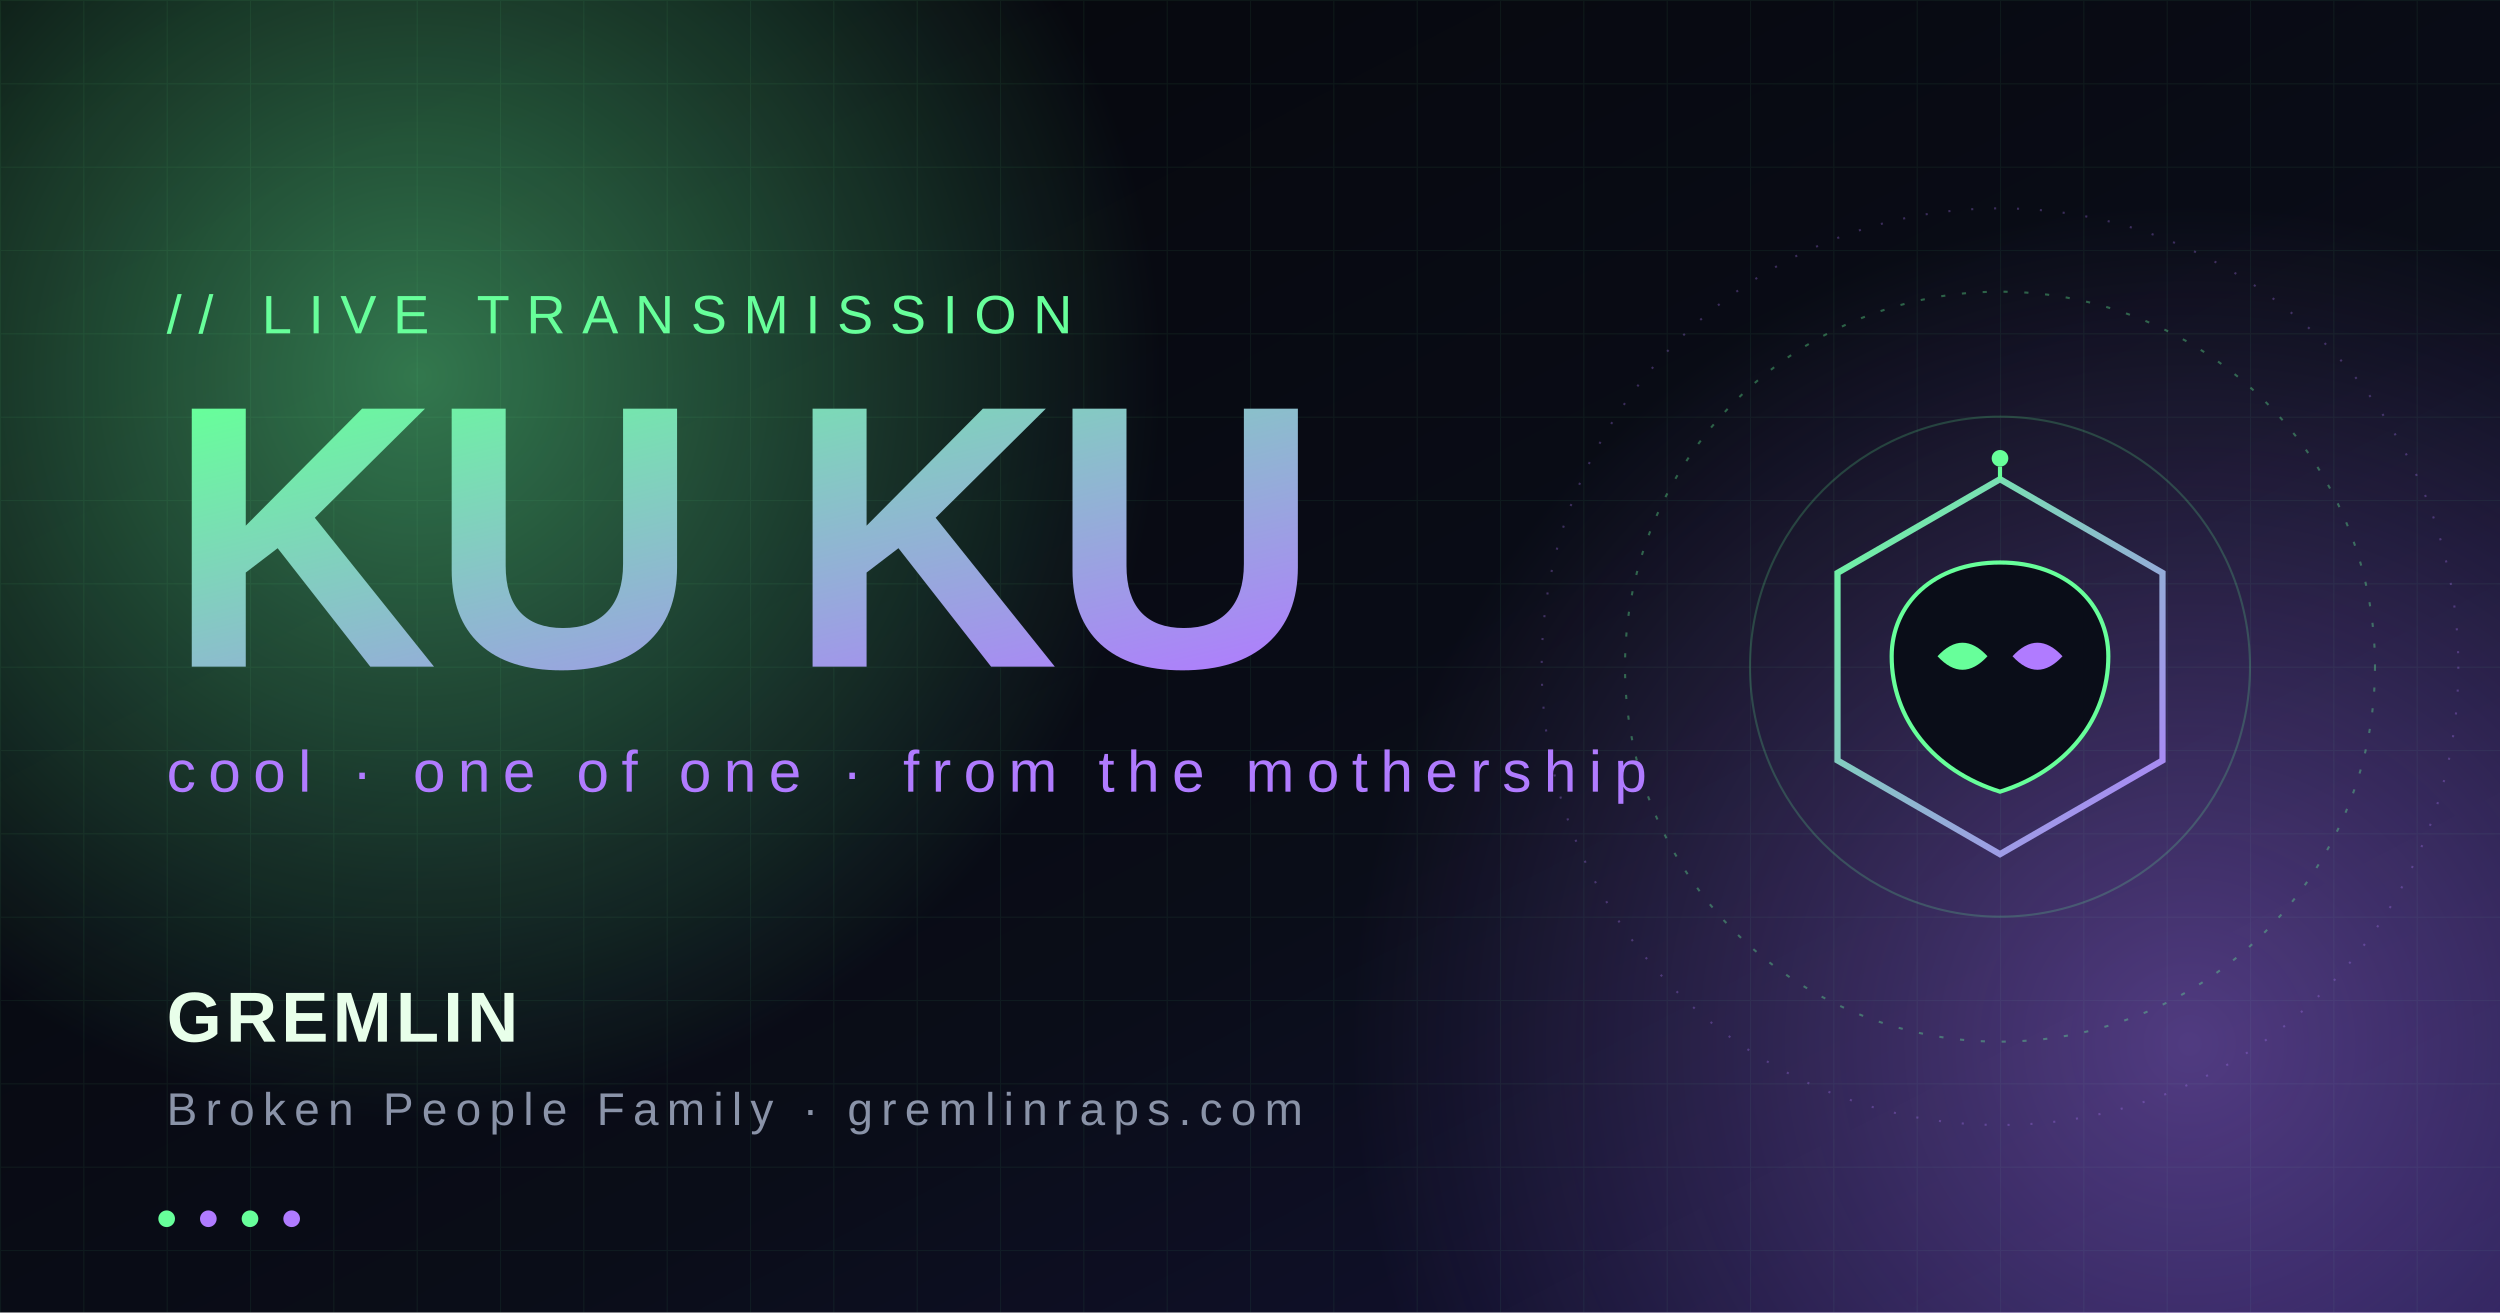
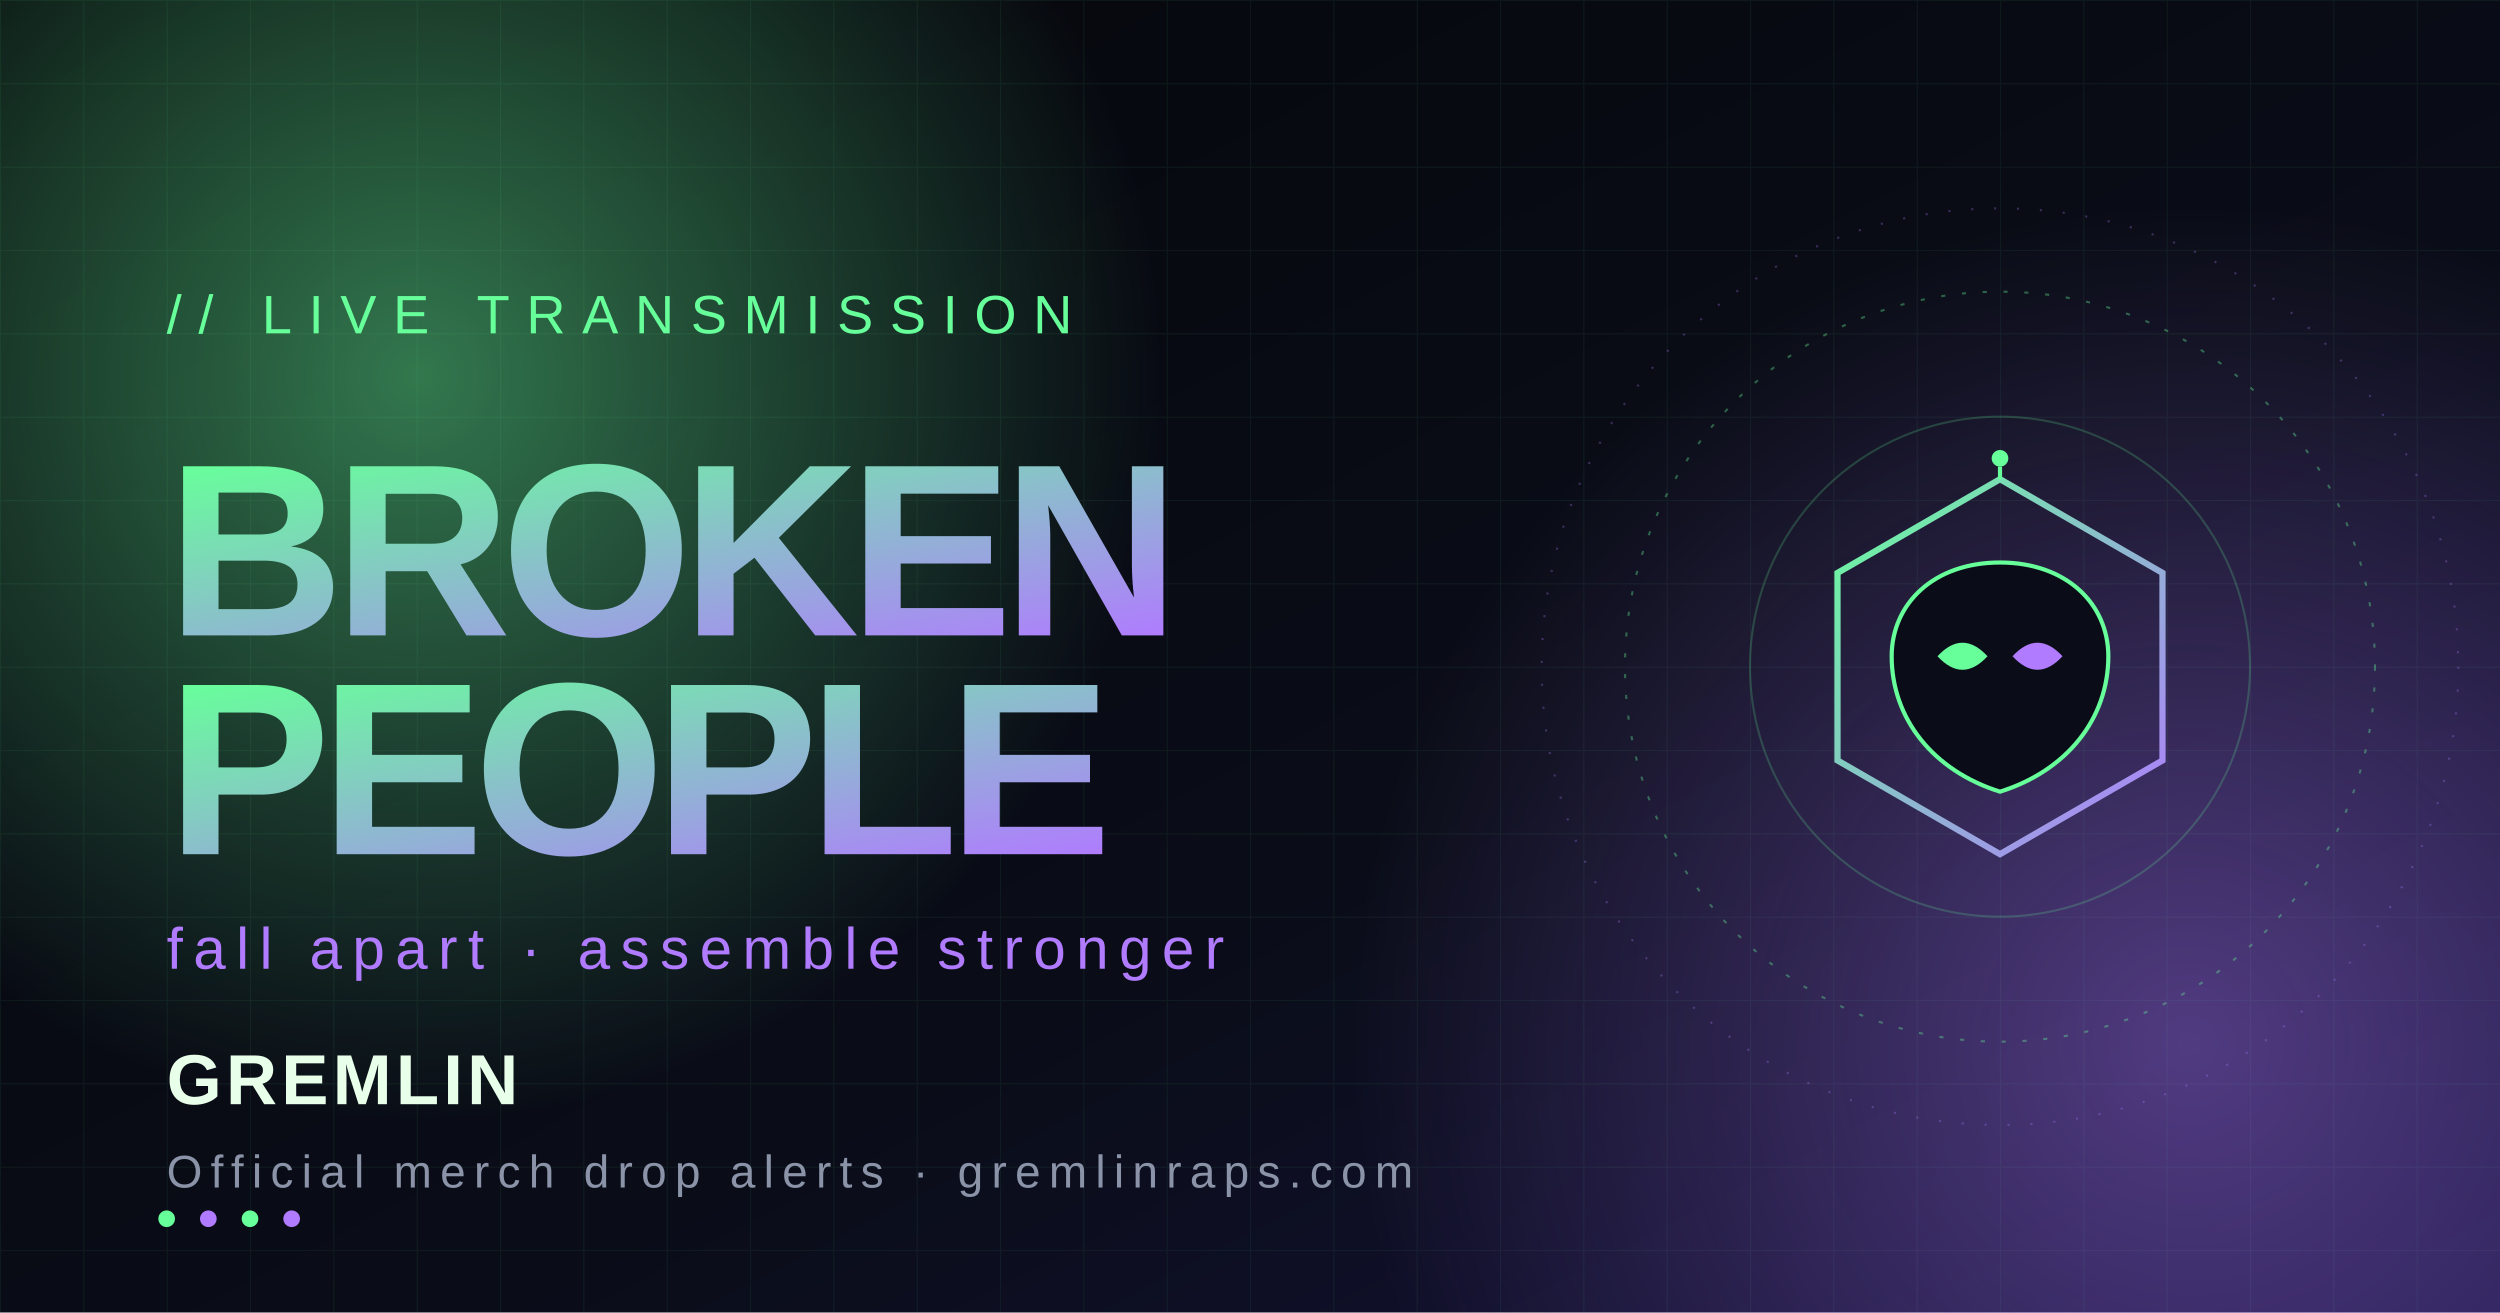
- <svg xmlns="http://www.w3.org/2000/svg" viewBox="0 0 1200 630" role="img" aria-label="Gremlin — Ku Ku // Broken People Transmission">
+ <svg xmlns="http://www.w3.org/2000/svg" viewBox="0 0 1200 630" role="img" aria-label="Gremlin — Broken People Transmission">
  <defs>
    <linearGradient id="bg" x1="0" y1="0" x2="1" y2="1">
      <stop offset="0%" stop-color="#05060a" />
      <stop offset="60%" stop-color="#0a0d18" />
      <stop offset="100%" stop-color="#15123b" />
    </linearGradient>
    <linearGradient id="lg" x1="0" y1="0" x2="1" y2="1">
      <stop offset="0%" stop-color="#67ff9a" />
      <stop offset="100%" stop-color="#b07bff" />
    </linearGradient>
    <radialGradient id="glow" cx="50%" cy="50%" r="50%">
      <stop offset="0%" stop-color="#67ff9a" stop-opacity="0.45" />
      <stop offset="100%" stop-color="#67ff9a" stop-opacity="0" />
    </radialGradient>
    <radialGradient id="glowP" cx="50%" cy="50%" r="50%">
      <stop offset="0%" stop-color="#b07bff" stop-opacity="0.4" />
      <stop offset="100%" stop-color="#b07bff" stop-opacity="0" />
    </radialGradient>
    <pattern id="grid" width="40" height="40" patternUnits="userSpaceOnUse">
      <path d="M40 0H0V40" fill="none" stroke="#67ff9a" stroke-opacity="0.06" />
    </pattern>
  </defs>
  <rect width="1200" height="630" fill="url(#bg)" />
  <rect width="1200" height="630" fill="url(#grid)" />
  <circle cx="200" cy="180" r="360" fill="url(#glow)" />
  <circle cx="1050" cy="500" r="400" fill="url(#glowP)" />
  <g transform="translate(960 320)" fill="none">
    <circle r="180" stroke="#67ff9a" stroke-opacity="0.35" stroke-dasharray="2 8" />
    <circle r="220" stroke="#b07bff" stroke-opacity="0.3" stroke-dasharray="1 10" />
    <circle r="120" stroke="#67ff9a" stroke-opacity="0.2" />
  </g>
  <g transform="translate(960 320)">
    <path d="M0 -90 L78 -45 L78 45 L0 90 L-78 45 L-78 -45 Z" fill="none" stroke="url(#lg)" stroke-width="3" />
    <path d="M0 -50 C32 -50 52 -30 52 -5 C52 25 32 50 0 60 C-32 50 -52 25 -52 -5 C-52 -30 -32 -50 0 -50 Z" fill="#0a0d18" stroke="#67ff9a" stroke-width="2" />
    <path d="M-30 -5 Q-18 -18 -6 -5 Q-18 8 -30 -5 Z" fill="#67ff9a" />
    <path d="M6 -5 Q18 -18 30 -5 Q18 8 6 -5 Z" fill="#b07bff" />
    <circle cx="0" cy="-100" r="4" fill="#67ff9a" />
    <line x1="0" y1="-96" x2="0" y2="-90" stroke="#67ff9a" stroke-width="2" />
  </g>
  <g font-family="'Helvetica Neue', Arial, sans-serif">
    <text x="80" y="160" font-size="26" letter-spacing="8" fill="#67ff9a">// LIVE TRANSMISSION</text>
-     <text x="80" y="320" font-size="180" font-weight="800" letter-spacing="-4" fill="url(#lg)">KU KU</text>
-     <text x="80" y="380" font-size="28" letter-spacing="6" fill="#b07bff">cool · one of one · from the mothership</text>
-     <text x="80" y="500" font-size="34" font-weight="700" letter-spacing="2" fill="#e8ffea">GREMLIN</text>
-     <text x="80" y="540" font-size="22" letter-spacing="4" fill="#8a93a8">Broken People Family · gremlinraps.com</text>
+     <text x="80" y="305" font-size="118" font-weight="800" letter-spacing="-5" fill="url(#lg)">BROKEN</text>
+     <text x="80" y="410" font-size="118" font-weight="800" letter-spacing="-5" fill="url(#lg)">PEOPLE</text>
+     <text x="80" y="465" font-size="28" letter-spacing="5" fill="#b07bff">fall apart · assemble stronger</text>
+     <text x="80" y="530" font-size="34" font-weight="700" letter-spacing="2" fill="#e8ffea">GREMLIN</text>
+     <text x="80" y="570" font-size="22" letter-spacing="4" fill="#8a93a8">Official merch drop alerts · gremlinraps.com</text>
  </g>
  <g fill="#67ff9a">
    <circle cx="80" cy="585" r="4" />
    <circle cx="100" cy="585" r="4" fill="#b07bff" />
    <circle cx="120" cy="585" r="4" />
    <circle cx="140" cy="585" r="4" fill="#b07bff" />
  </g>
</svg>
